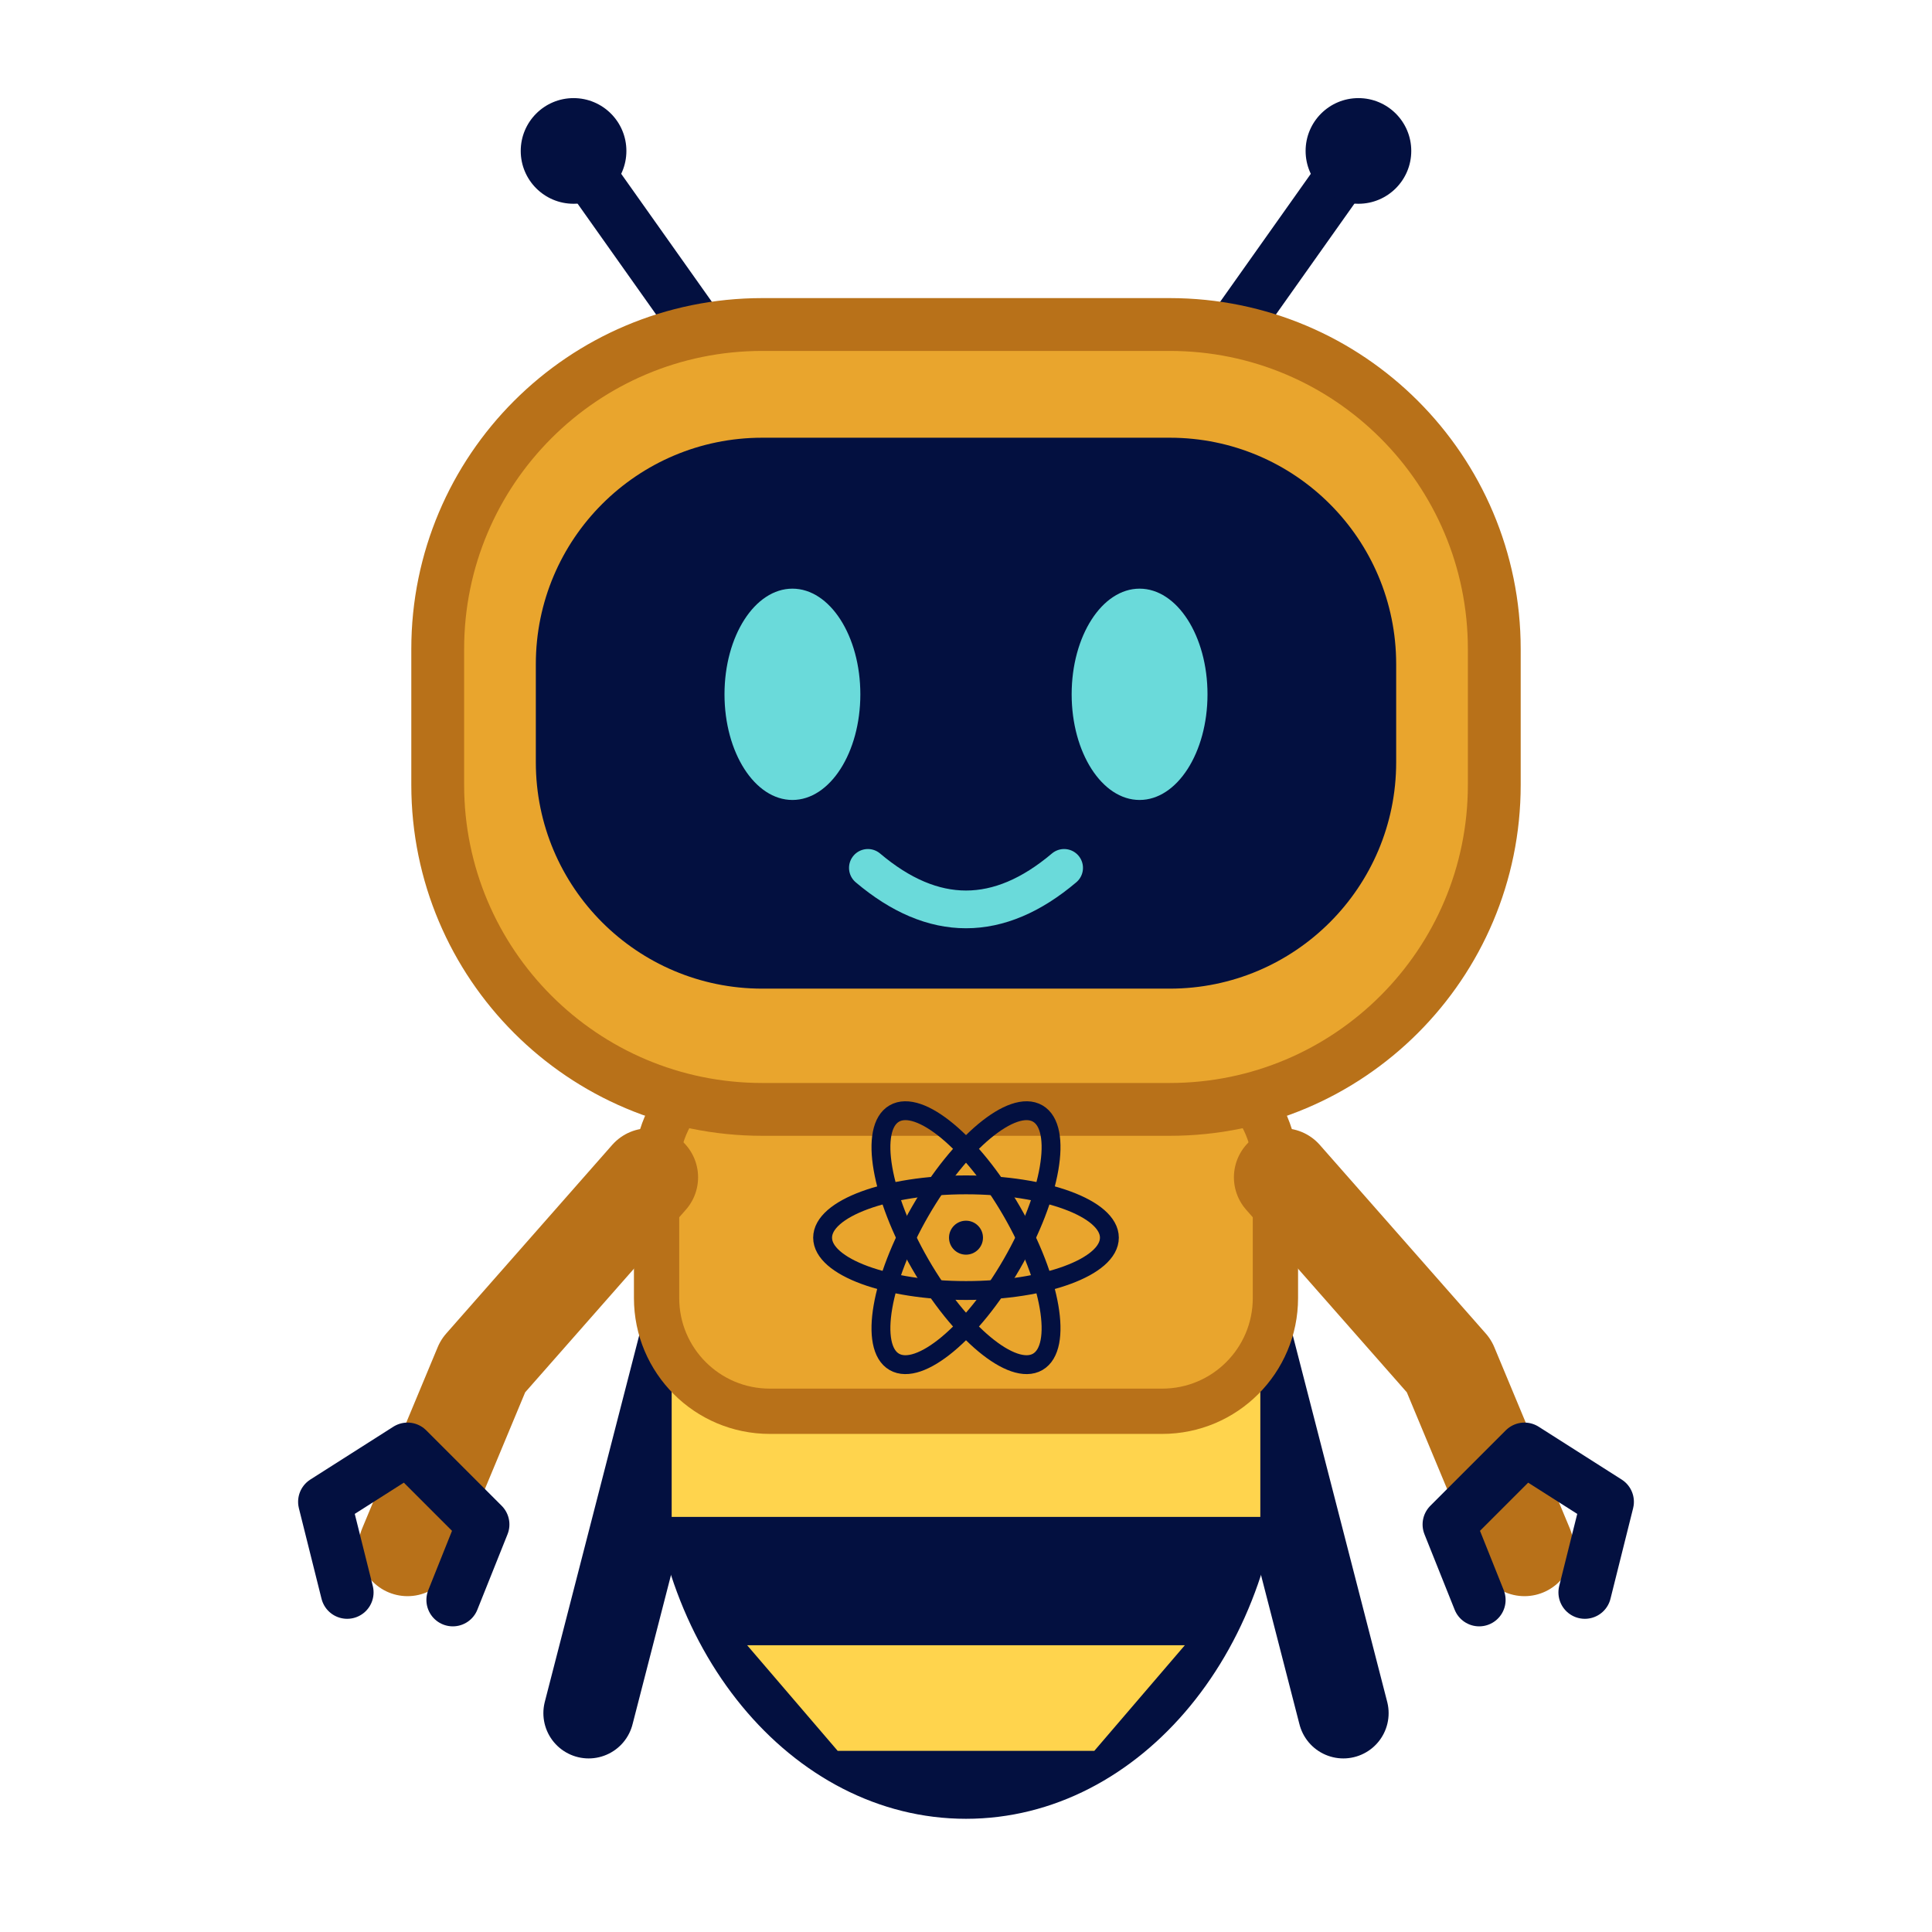
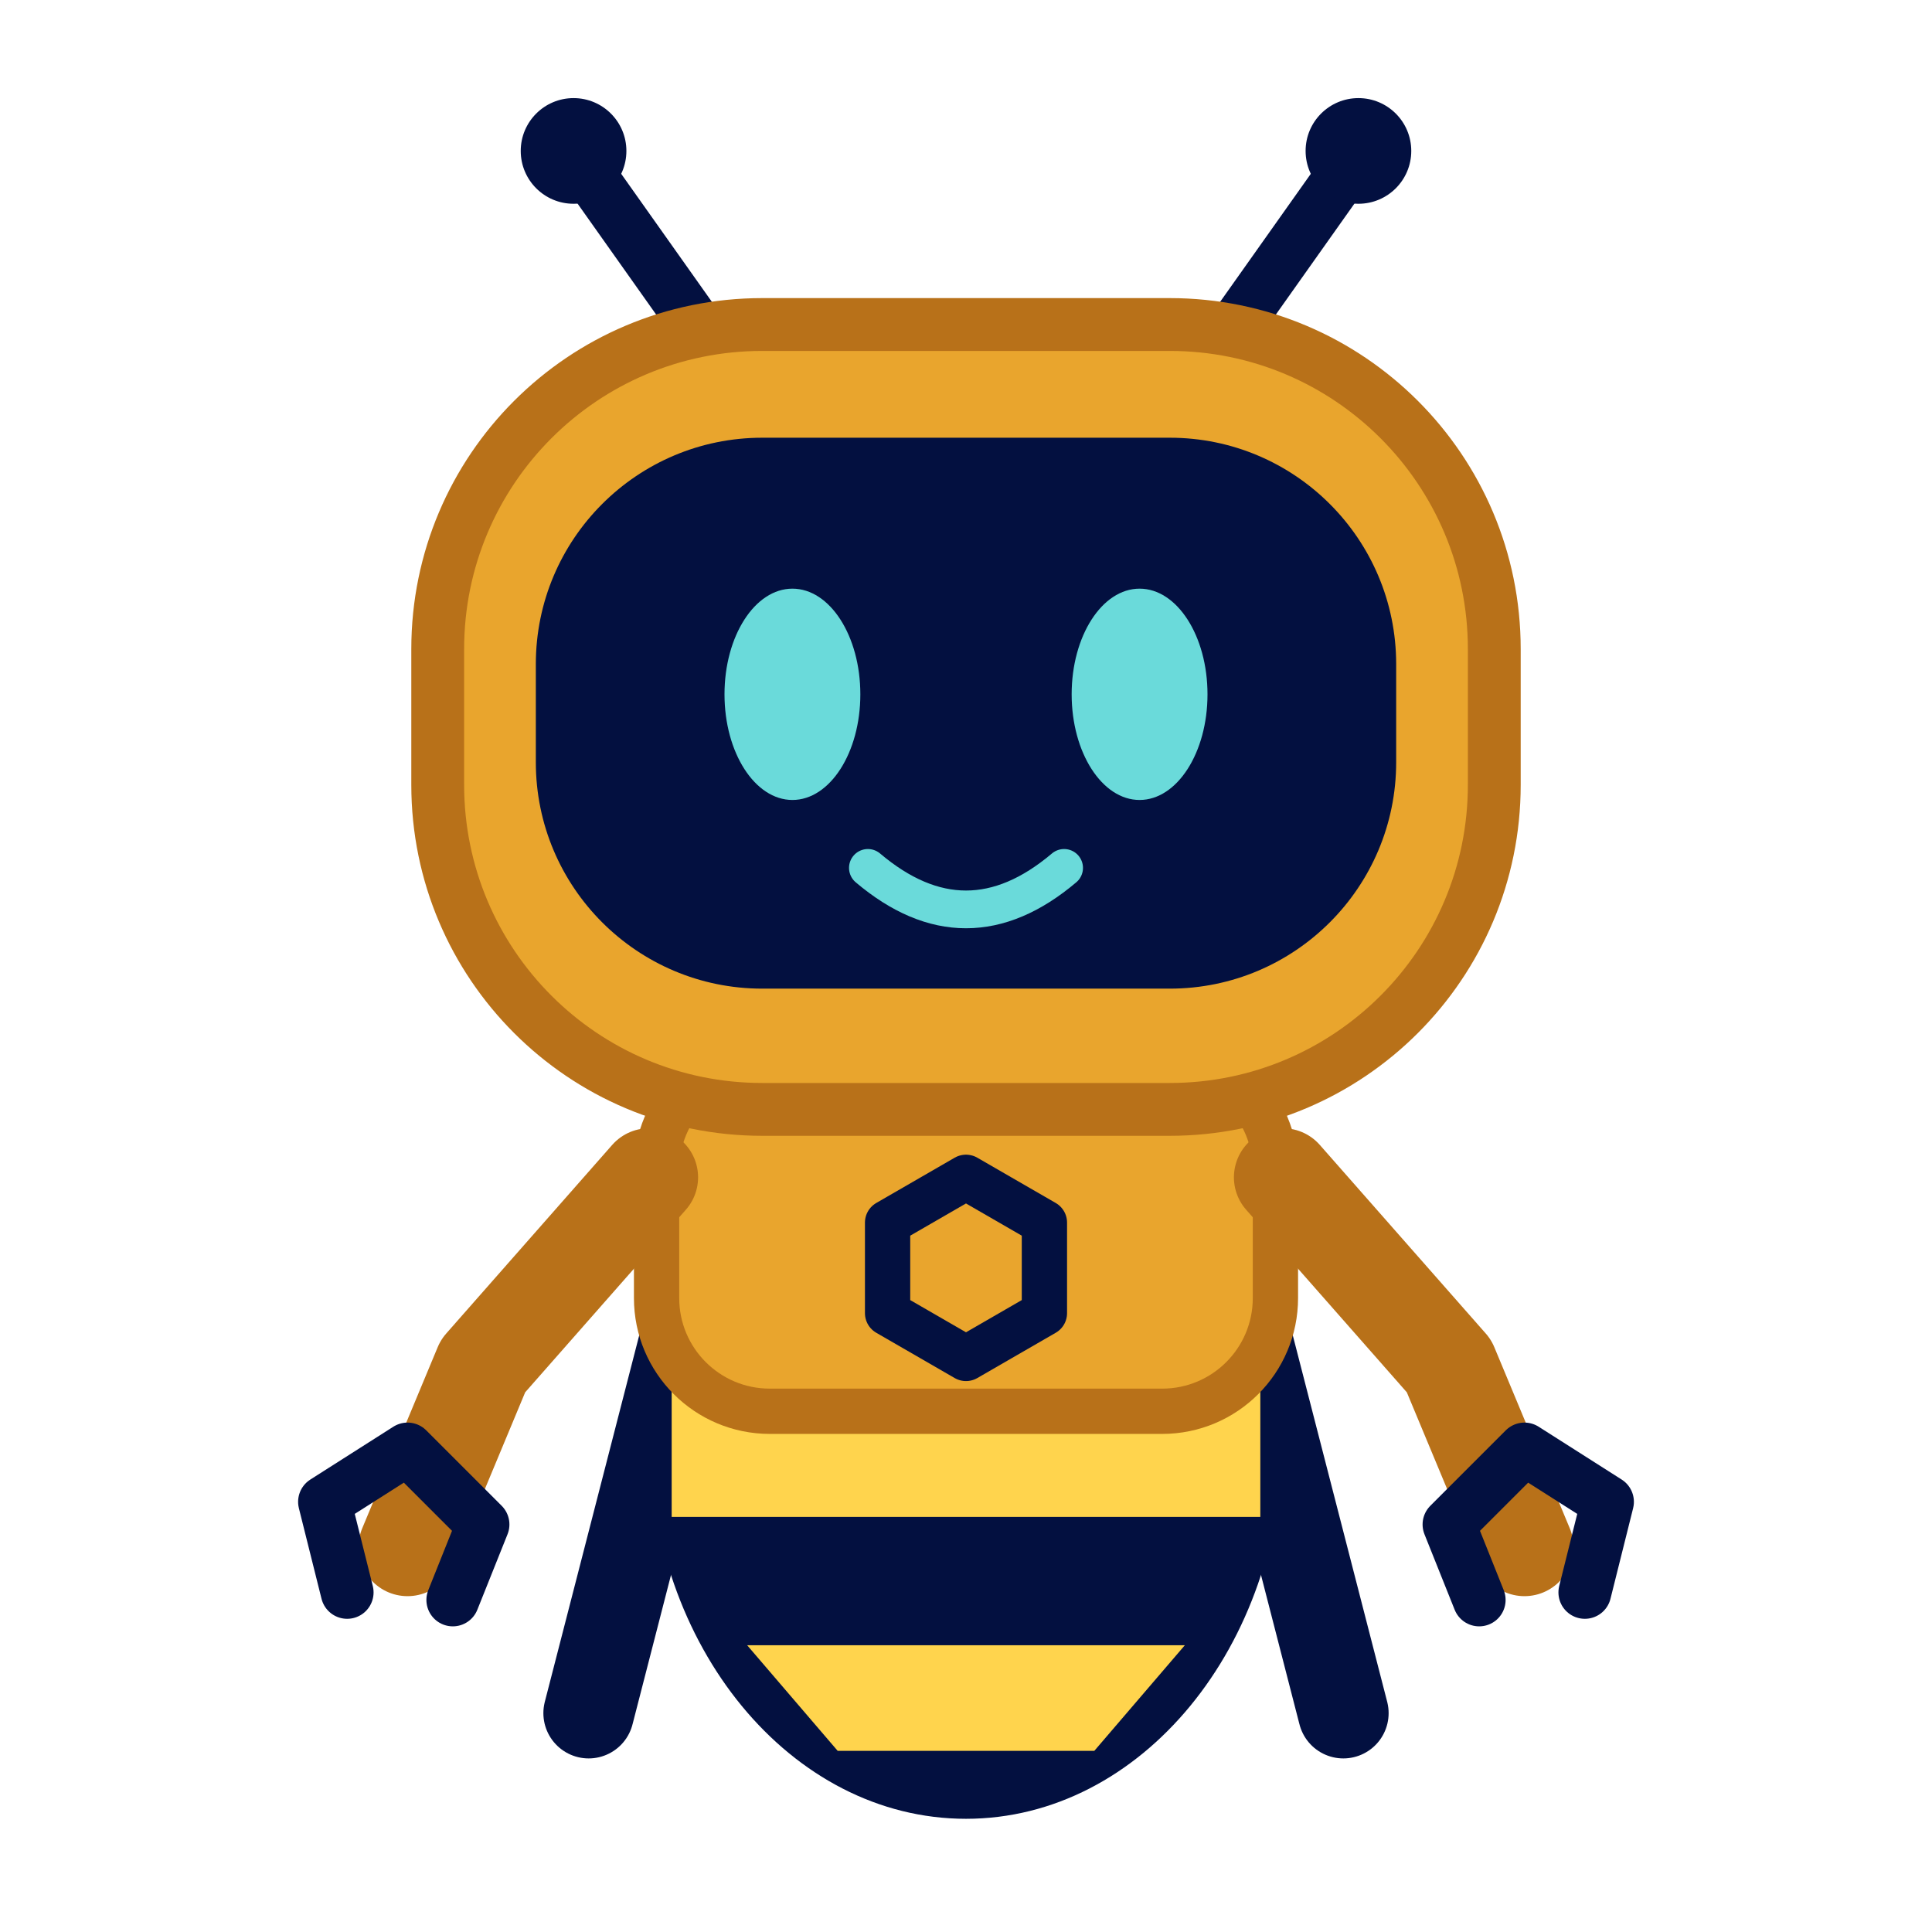
<svg xmlns="http://www.w3.org/2000/svg" width="256" height="256" viewBox="0 0 256 256">
  <path d="M95 47 78 23m83 24 17-24" fill="none" stroke="#031040" stroke-width="7" stroke-linecap="round" stroke-linejoin="round" />
  <circle cx="76" cy="20" r="7" fill="#031040" />
  <circle cx="180" cy="20" r="7" fill="#031040" />
  <path d="M95 161 78 227m83-66 17 66" fill="none" stroke="#031040" stroke-width="12" stroke-linecap="round" stroke-linejoin="round" />
  <ellipse cx="128" cy="190" rx="42" ry="51" fill="#031040" />
  <path d="M89 184h78v17H89Zm10 34h58l-12 14h-34Z" fill="#FFD44D" />
  <rect x="87" y="140" width="82" height="47" rx="15" fill="#E9A52D" stroke="#B87119" stroke-width="6" />
  <rect x="58" y="43" width="140" height="104" rx="43" fill="#E9A52D" stroke="#B87119" stroke-width="7" />
  <rect x="71" y="58" width="114" height="73" rx="30" fill="#031040" />
  <ellipse cx="105" cy="92" rx="9" ry="14" fill="#6ADADA" />
  <ellipse cx="151" cy="92" rx="9" ry="14" fill="#6ADADA" />
  <path d="M115 115q13 11 26 0" fill="none" stroke="#6ADADA" stroke-width="5" stroke-linecap="round" stroke-linejoin="round" />
  <path d="M86 156 64 181 54 205m116-49 22 25 10 24" fill="none" stroke="#B87119" stroke-width="13" stroke-linecap="round" stroke-linejoin="round" />
  <path d="M46 211 43 199 54 192 64 202 60 212m136 0-4-10 10-10 11 7-3 12" fill="none" stroke="#031040" stroke-width="7" stroke-linecap="round" stroke-linejoin="round" />
-   <g transform="translate(128 164)" fill="none" stroke="#031040" stroke-width="2.5">
-     <ellipse rx="19" ry="7" transform="rotate(0)" />
-     <ellipse rx="19" ry="7" transform="rotate(60)" />
-     <ellipse rx="19" ry="7" transform="rotate(120)" />
-     <circle r="3" fill="#031040" stroke="#E9A52D" stroke-width="1.5" />
+   <g transform="translate(128 168)">
+     <polygon points="0,-12 10.39,-6 10.39,6 0,12 -10.39,6 -10.39,-6" fill="none" stroke="#031040" stroke-width="6" stroke-linejoin="round" />
  </g>
</svg>
